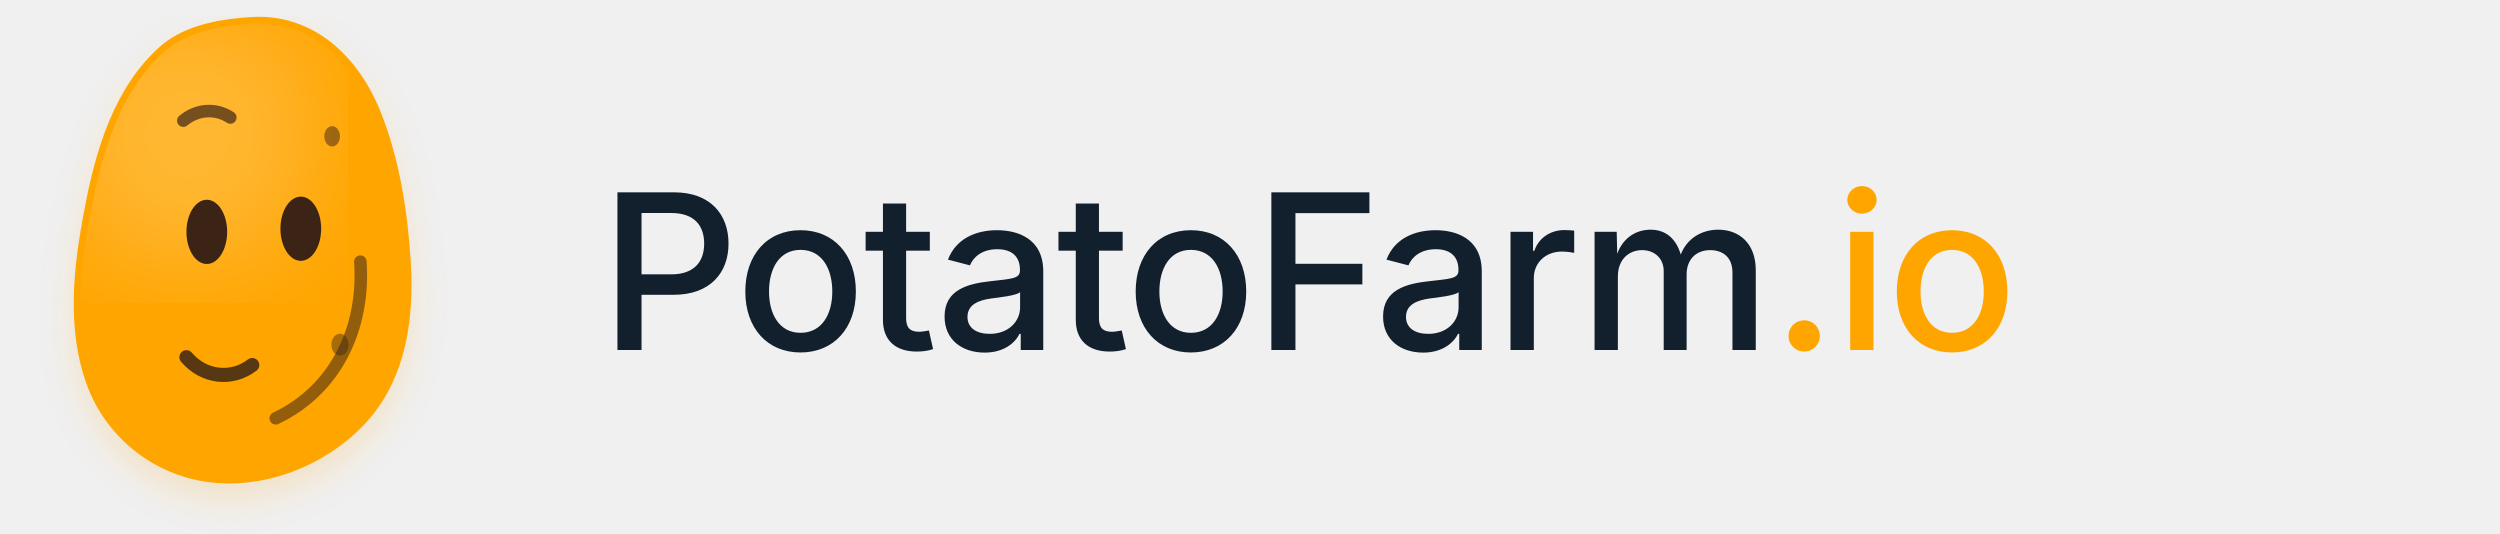
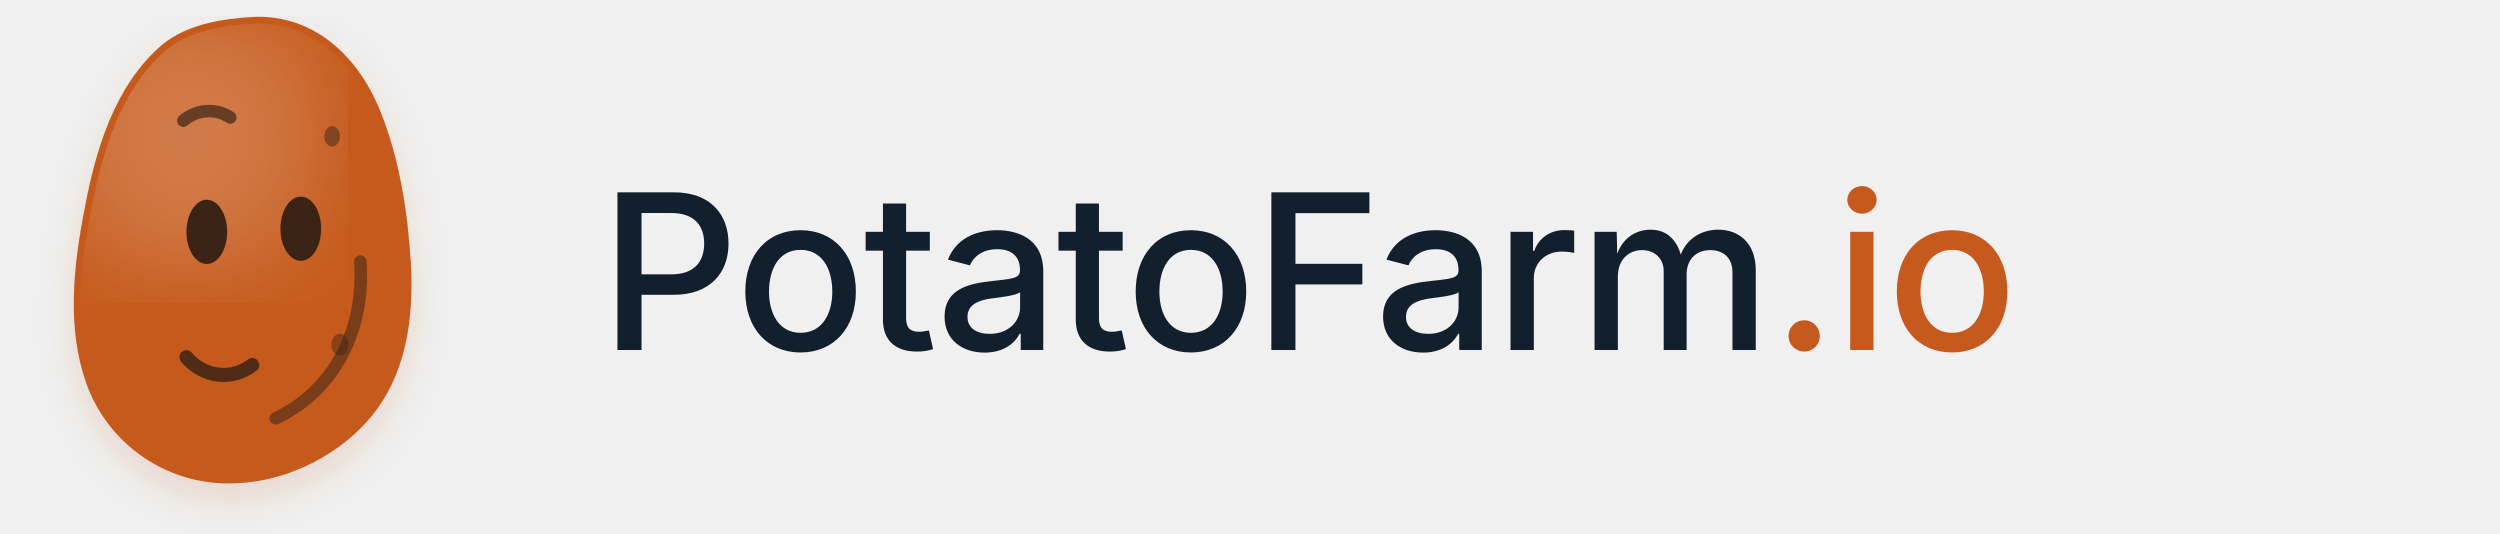
<svg xmlns="http://www.w3.org/2000/svg" viewBox="0 0 300 64" width="300" height="64">
  <g transform="scale(0.94)">
    <defs>
      <linearGradient id="shh1" x1="22%" y1="10%" x2="74%" y2="90%">
-         <stop offset="0" stop-color="#FFA500" />
-         <stop offset="0.5" stop-color="#FFA500" />
-         <stop offset="1" stop-color="#FFA500" />
+         <stop offset="0" stop-color="#C65A1E" />
+         <stop offset="0.5" stop-color="#C65A1E" />
+         <stop offset="1" stop-color="#C65A1E" />
      </linearGradient>
      <filter id="blh1">
        <feGaussianBlur stdDeviation="7" />
      </filter>
      <filter id="dph1" x="-35%" y="-35%" width="180%" height="180%">
-         <feDropShadow dx="0" dy="2" stdDeviation="2.2" flood-color="#FFA500" flood-opacity="0.18" />
+         <feDropShadow dx="0" dy="2" stdDeviation="2.2" flood-color="#C65A1E" flood-opacity="0.18" />
      </filter>
      <clipPath id="cph1">
        <path d="M32.6,3.0 C39.6,2.8 45.0,7.6 47.8,14.6 C50.2,20.6 51.2,27.2 51.6,33.6 C52.0,40.6 51.0,47.6 46.6,52.8 C42.2,58.0 34.8,61.4 27.6,60.8 C20.4,60.2 14.2,55.4 11.8,48.6 C9.4,41.8 10.2,34.2 11.6,27.0 C13.0,19.4 15.4,11.4 21.2,6.4 C24.2,3.9 28.6,3.2 32.6,3.0 Z" />
      </clipPath>
    </defs>
-     <path d="M32.6,3.0 C39.6,2.8 45.0,7.6 47.8,14.6 C50.2,20.6 51.2,27.2 51.6,33.6 C52.0,40.6 51.0,47.6 46.6,52.8 C42.2,58.0 34.8,61.4 27.6,60.8 C20.4,60.2 14.2,55.4 11.8,48.6 C9.4,41.8 10.2,34.2 11.6,27.0 C13.0,19.4 15.4,11.4 21.2,6.4 C24.2,3.9 28.6,3.2 32.6,3.0 Z" fill="url(#shh1)" stroke="#FFA500" stroke-width="1.7" stroke-linejoin="round" filter="url(#dph1)" />
+     <path d="M32.6,3.0 C39.6,2.8 45.0,7.6 47.8,14.6 C50.2,20.6 51.2,27.2 51.6,33.6 C52.0,40.6 51.0,47.6 46.6,52.8 C42.2,58.0 34.8,61.4 27.6,60.8 C20.4,60.2 14.2,55.4 11.8,48.6 C9.4,41.8 10.2,34.2 11.6,27.0 C13.0,19.4 15.4,11.4 21.2,6.4 C24.2,3.9 28.6,3.2 32.6,3.0 Z" fill="url(#shh1)" stroke="#C65A1E" stroke-width="1.7" stroke-linejoin="round" filter="url(#dph1)" />
    <g clip-path="url(#cph1)">
      <ellipse cx="24" cy="17" rx="17" ry="18" fill="#FFFFFF" opacity="0.20" filter="url(#blh1)" />
    </g>
    <ellipse cx="26.4" cy="29.6" rx="2.6" ry="4.1" fill="#3B2416" />
    <ellipse cx="38.4" cy="29.2" rx="2.6" ry="4.1" fill="#3B2416" />
    <path d="M46.0,33.4 C46.6,42.0 42.8,49.8 35.2,53.4" fill="none" stroke="#3B2416" stroke-width="1.6" stroke-linecap="round" opacity="0.55" />
    <path d="M23.8,45.6 C26.0,48.2 29.6,48.6 32.2,46.6" fill="none" stroke="#3B2416" stroke-width="1.8" stroke-linecap="round" opacity="0.85" />
    <path d="M23.4,15.4 C25.2,13.9 27.6,13.8 29.4,15.0" fill="none" stroke="#3B2416" stroke-width="1.6" stroke-linecap="round" opacity="0.7" />
    <ellipse cx="42.4" cy="17.4" rx="1.0" ry="1.3" fill="#3B2416" opacity="0.5" />
    <ellipse cx="43.4" cy="44.0" rx="1.1" ry="1.4" fill="#3B2416" opacity="0.45" />
  </g>
-   <text x="72" y="42" font-family="Inter,-apple-system,BlinkMacSystemFont,'Segoe UI',Roboto,sans-serif" font-size="26" font-weight="500" letter-spacing="-0.3" fill="#12202E">PotatoFarm<tspan fill="#FFA500">.io</tspan>
+   <text x="72" y="42" font-family="Inter,-apple-system,BlinkMacSystemFont,'Segoe UI',Roboto,sans-serif" font-size="26" font-weight="500" letter-spacing="-0.3" fill="#12202E">PotatoFarm<tspan fill="#C65A1E">.io</tspan>
  </text>
</svg>
